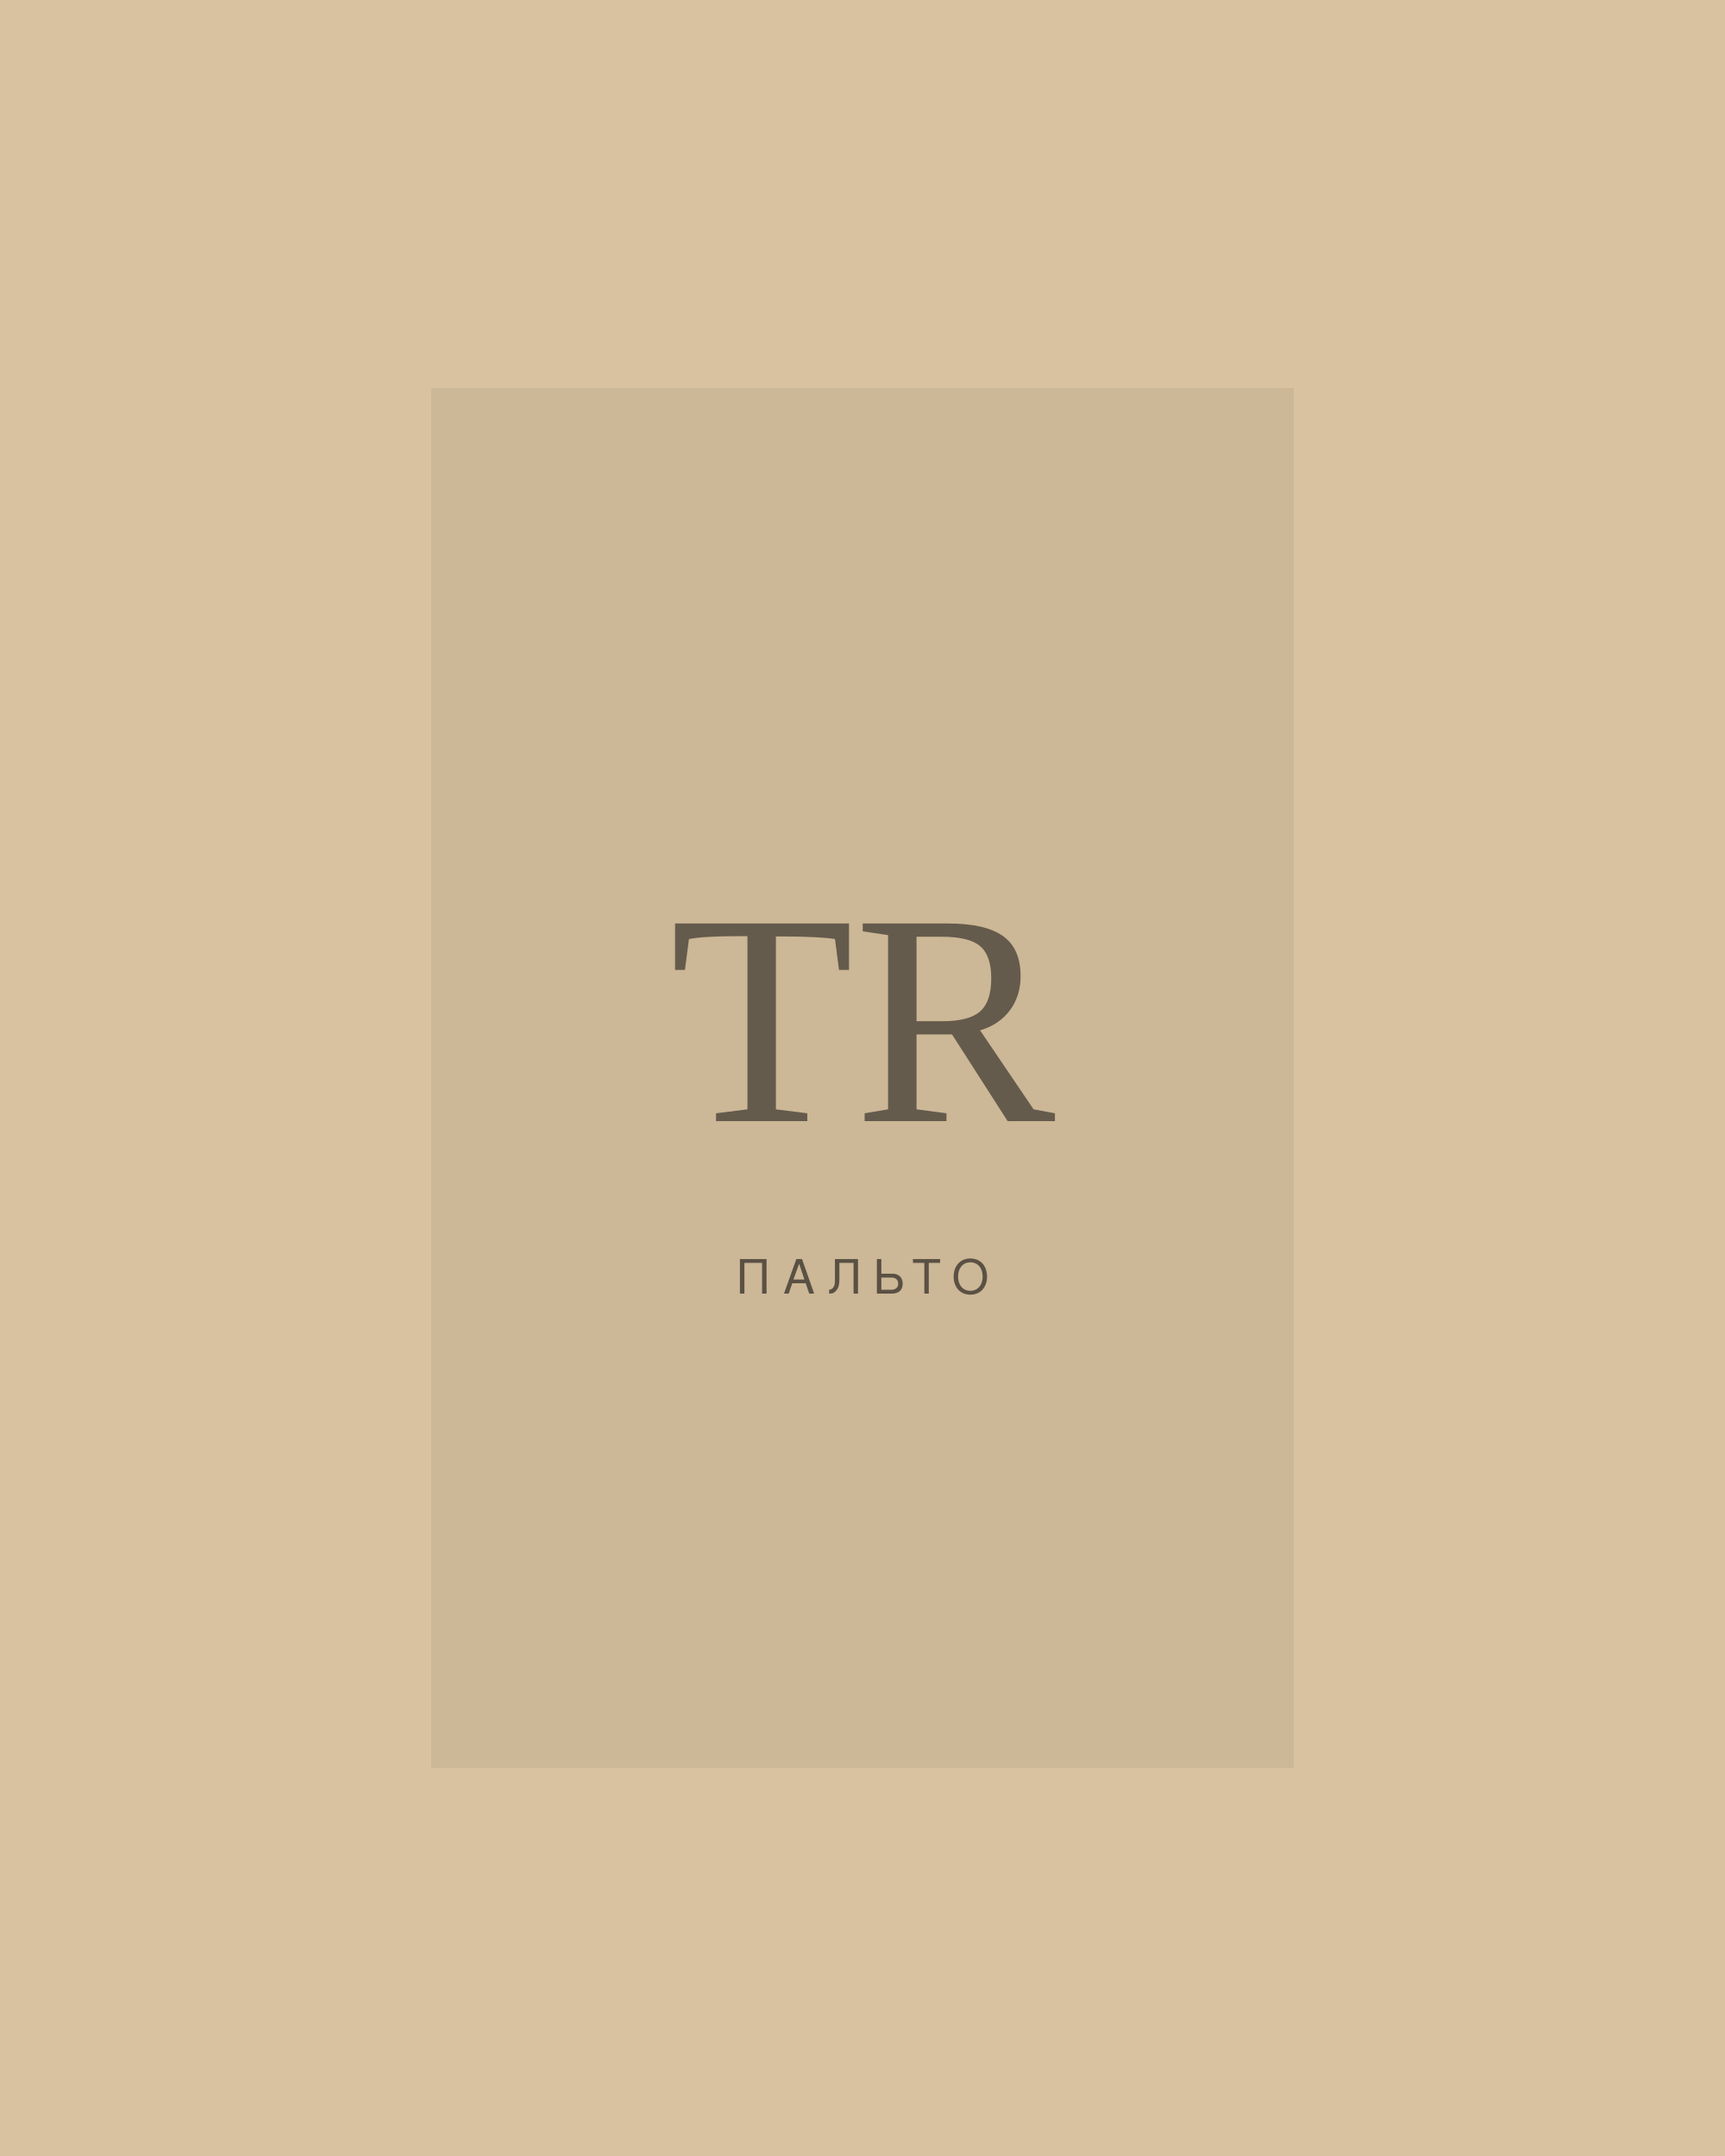
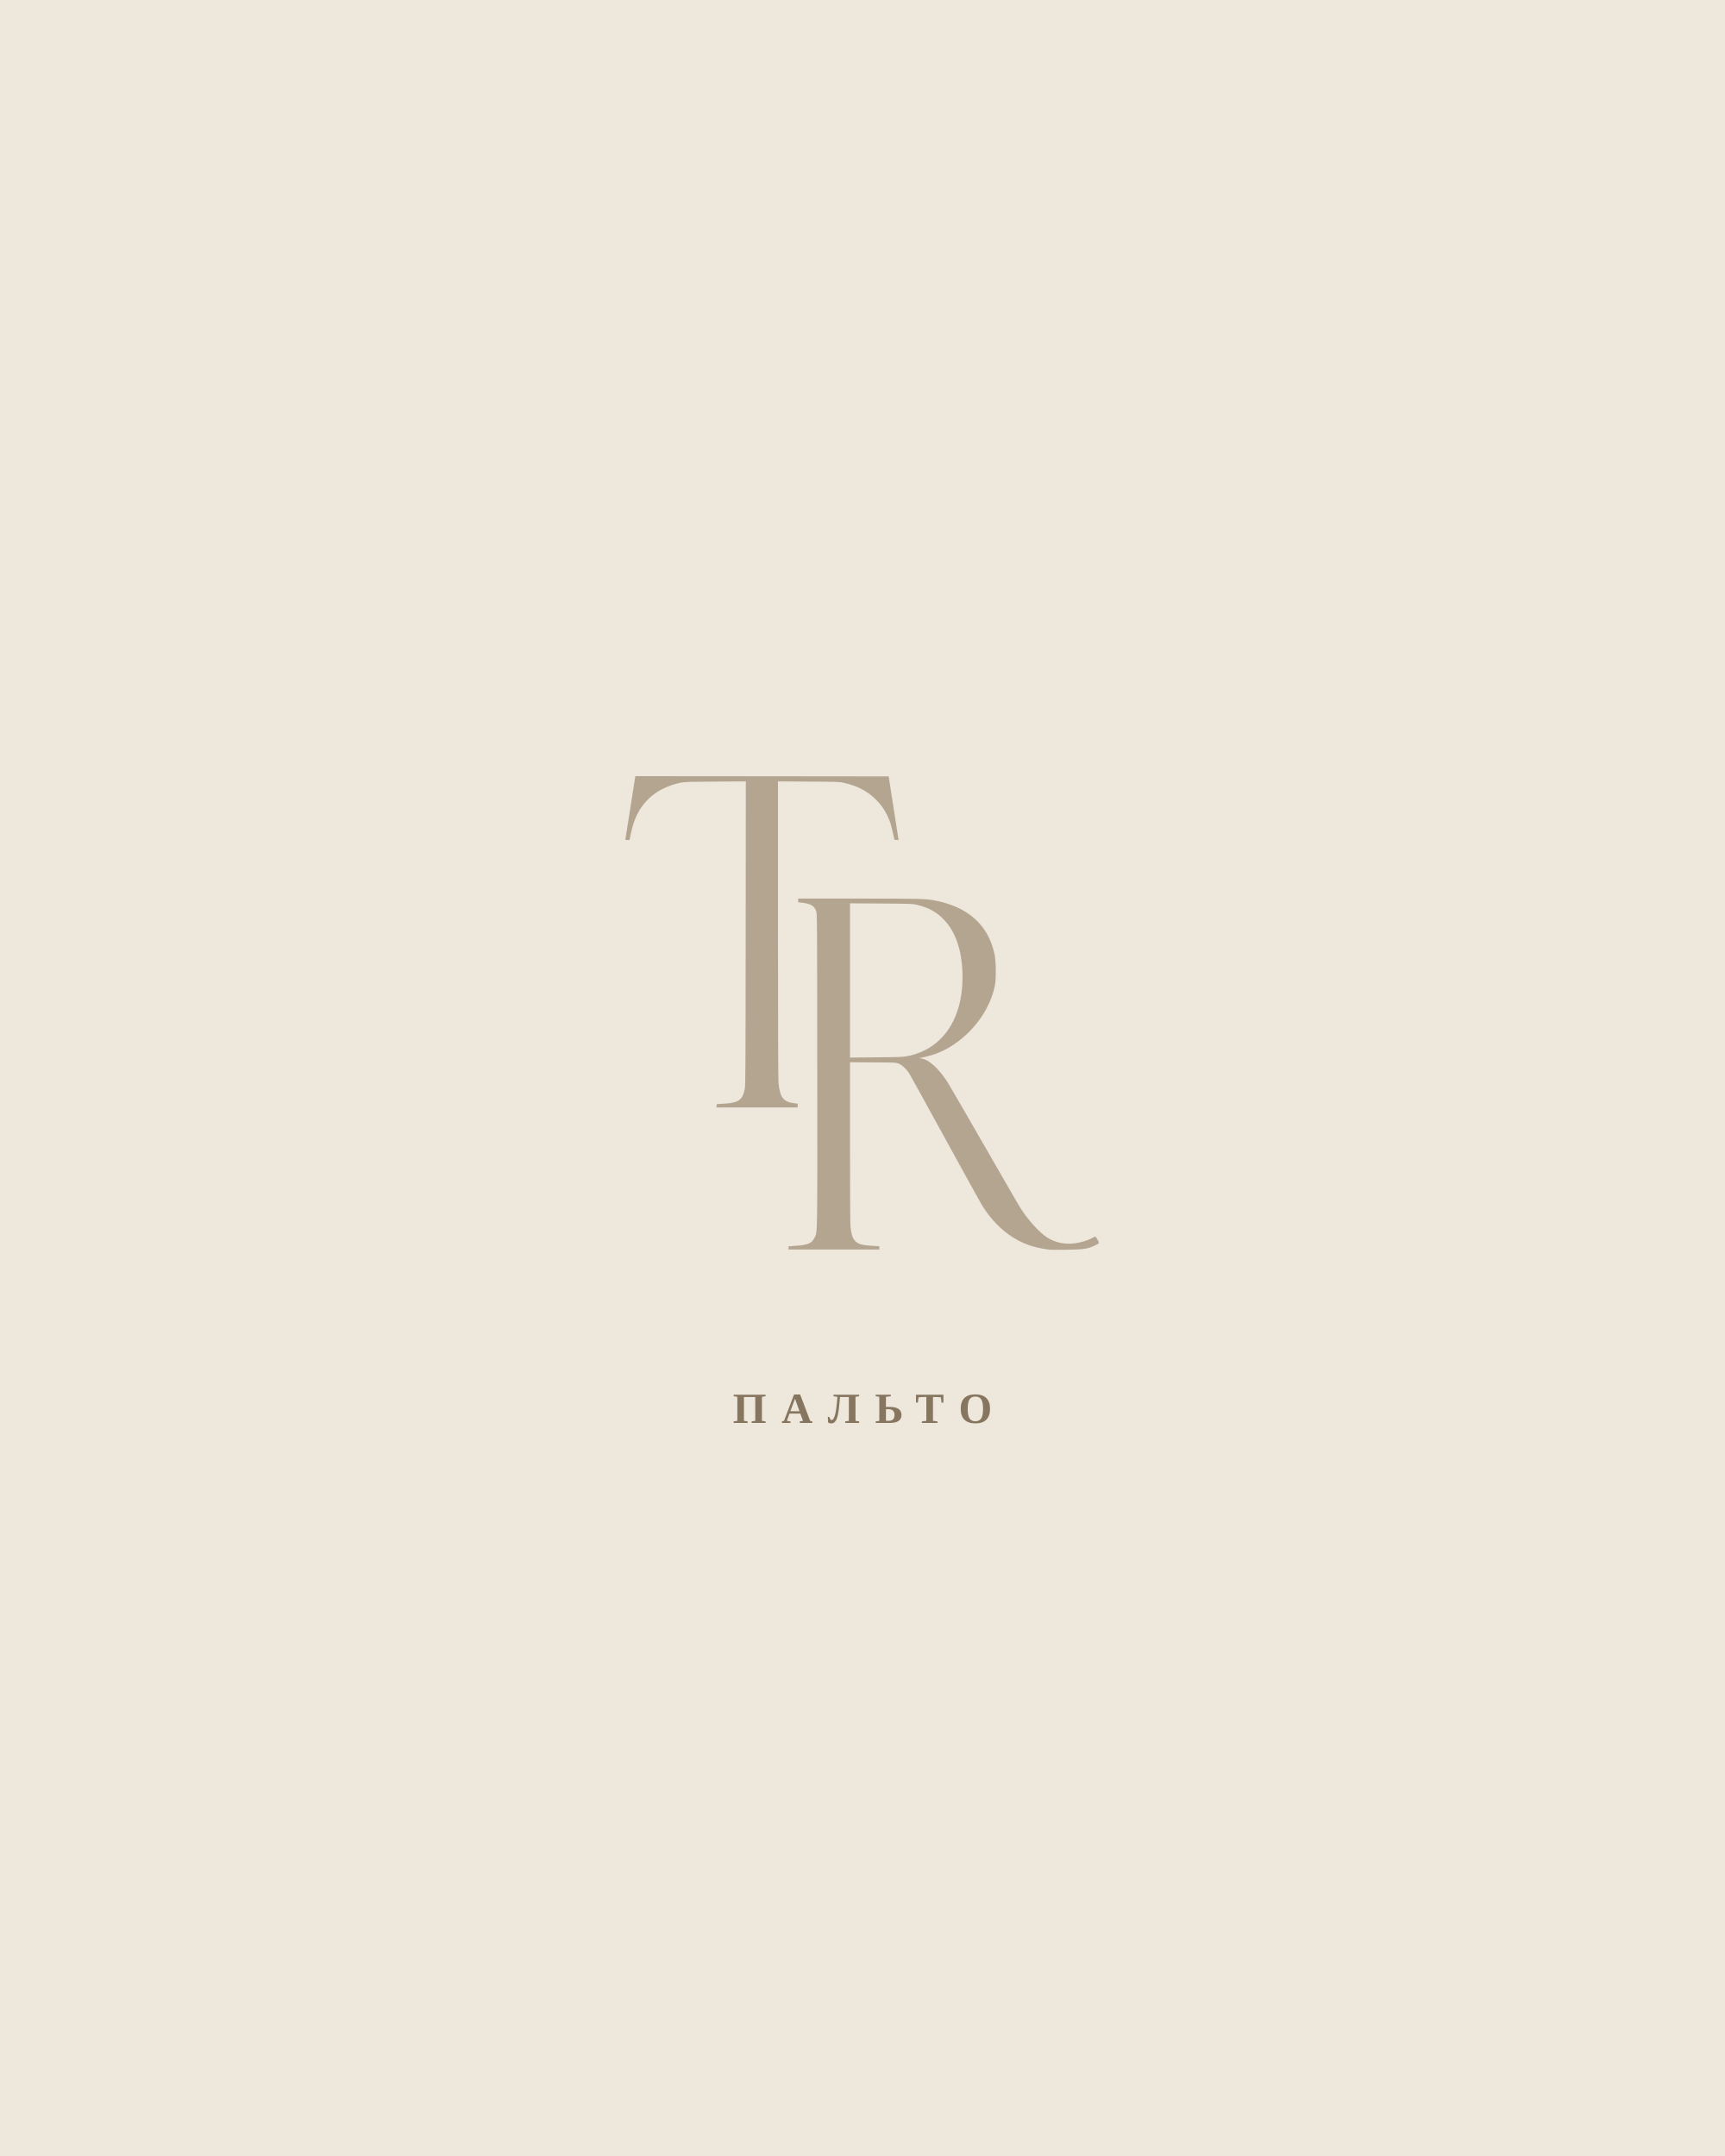
<svg xmlns="http://www.w3.org/2000/svg" viewBox="0 0 800 1000">
-   <rect width="800" height="1000" fill="#D9C29F" />
-   <rect x="200" y="180" width="400" height="640" fill="rgba(0,0,0,0.06)" />
-   <text x="400" y="520" text-anchor="middle" font-family="Georgia, 'Times New Roman', serif" font-size="140" fill="#0E0E0E" opacity="0.55">TR</text>
-   <text x="400" y="600" text-anchor="middle" font-family="Helvetica, Arial, sans-serif" font-size="22" letter-spacing="6" fill="#0E0E0E" opacity="0.6">ПАЛЬТО</text>
+   <rect width="800" height="1000" fill="#EEE7DC" />
+   <path fill="#857054" opacity="0.55" transform="translate(290 360) scale(0.22267)" d="M883.5 986.4C869.9 984.5 864.2 983.5 855.5 981.3C810.9 970.2 772.3 940.5 744.2 895.8C740.9 890.7 706.2 828 667 756.5C627.9 685 593.8 623.3 591.4 619.3C585.7 610.1 576.8 601.9 569.3 598.8C563.6 596.5 563.1 596.5 515.8 596.2L468 595.9L468 762.7C468 865.9 468.4 932.9 469 938.5C470.5 952.3 472.8 960.6 476.4 965.3C483.2 974.3 489.9 976.6 512.8 978.2L529 979.4L529 982.7L529 986L434.5 986L340 986L340 982.7L340 979.4L355.8 978.2C380.4 976.5 388.4 973 393.9 961.8C400.4 948.6 400.1 967.9 399.8 610C399.5 290.8 399.5 286.4 397.5 281C393.6 270.3 386.6 266 369.3 263.8L360 262.6L360 258.8L360 255L486.8 255C619.5 255 625.1 255.2 647.5 259.5C666.5 263.2 688.9 271.2 703.5 279.6C738.9 299.9 760.3 330 769.2 371.8C772.2 386.3 772.5 422.4 769.7 436.5C759.4 487 723.1 536.2 675.1 564.7C656.7 575.6 639.1 582.1 615.5 586.6L611.5 587.3L616.5 588.1C632.9 590.7 652.6 608.6 671.5 638C674.2 642.1 707.1 699 744.8 764.5C820.9 896.9 821 897.1 829.3 909C844.3 930.5 863.7 951 878.1 960.6C894.7 971.6 915.7 976 937.7 972.9C950.6 971.1 964.7 966.6 973.7 961.4C976 960.1 978.3 959 978.9 959C979.4 959 981.6 961.9 983.6 965.6C987.8 973.1 987.9 972.7 978.5 977.3C963.2 984.8 955.1 986 918 986.5C900.7 986.7 885.1 986.6 883.5 986.4ZM190 686.5C190 683.5 190.3 683 192.2 683C193.5 683 200.6 682.5 208.1 682C236.3 680 244.2 674.2 248.7 652C250.3 644.1 250.4 622.4 250.7 327.2L251 10.9L187.8 11.3C134.6 11.7 123.2 12 116.6 13.3C73.8 22.1 42.8 44.3 25.2 78.8C19.4 90.2 15.2 102.6 11.4 120.3L8.7 133L4.3 133C-0 133 -0.1 132.9 0.4 130.2C0.7 128.7 5.2 99.8 10.5 66C15.7 32.2 20.2 3.5 20.5 2.2L21 -0L284.8 0.2L548.5 0.5L558.1 62C563.4 95.8 568.1 125.7 568.4 128.3L569.1 133.1L564.8 132.8L560.5 132.5L557.3 118C553.4 100.6 551 93.2 545.9 82.5C539.8 69.6 532.5 59.2 522.1 48.9C504.2 31 483.8 20.3 454.8 13.8C446 11.8 442 11.7 381.8 11.3L318 10.9L318 319.3C318 519.5 318.4 631.4 319 638.1C322.1 670 329 678.6 353.2 681.5L359 682.2L359 686.1L359 690L274.5 690L190 690L190 686.5ZM587.5 583.2C641.2 572.6 678.6 536.3 694.6 479.7C704.6 444.1 705 396.2 695.6 360C689.2 335.2 679.8 316.9 665.8 301.3C649.9 283.7 632.1 273.6 606.5 267.8C598 265.8 593.6 265.7 532.8 265.3L468 264.9L468 425.5L468 586.2L522.8 585.7C572.2 585.3 578.5 585 587.5 583.2Z" />
+   <text x="400" y="660" text-anchor="middle" font-family="Georgia, 'Times New Roman', serif" font-size="20" font-weight="600" letter-spacing="7" fill="#6B5940" opacity="0.8">ПАЛЬТО</text>
</svg>
